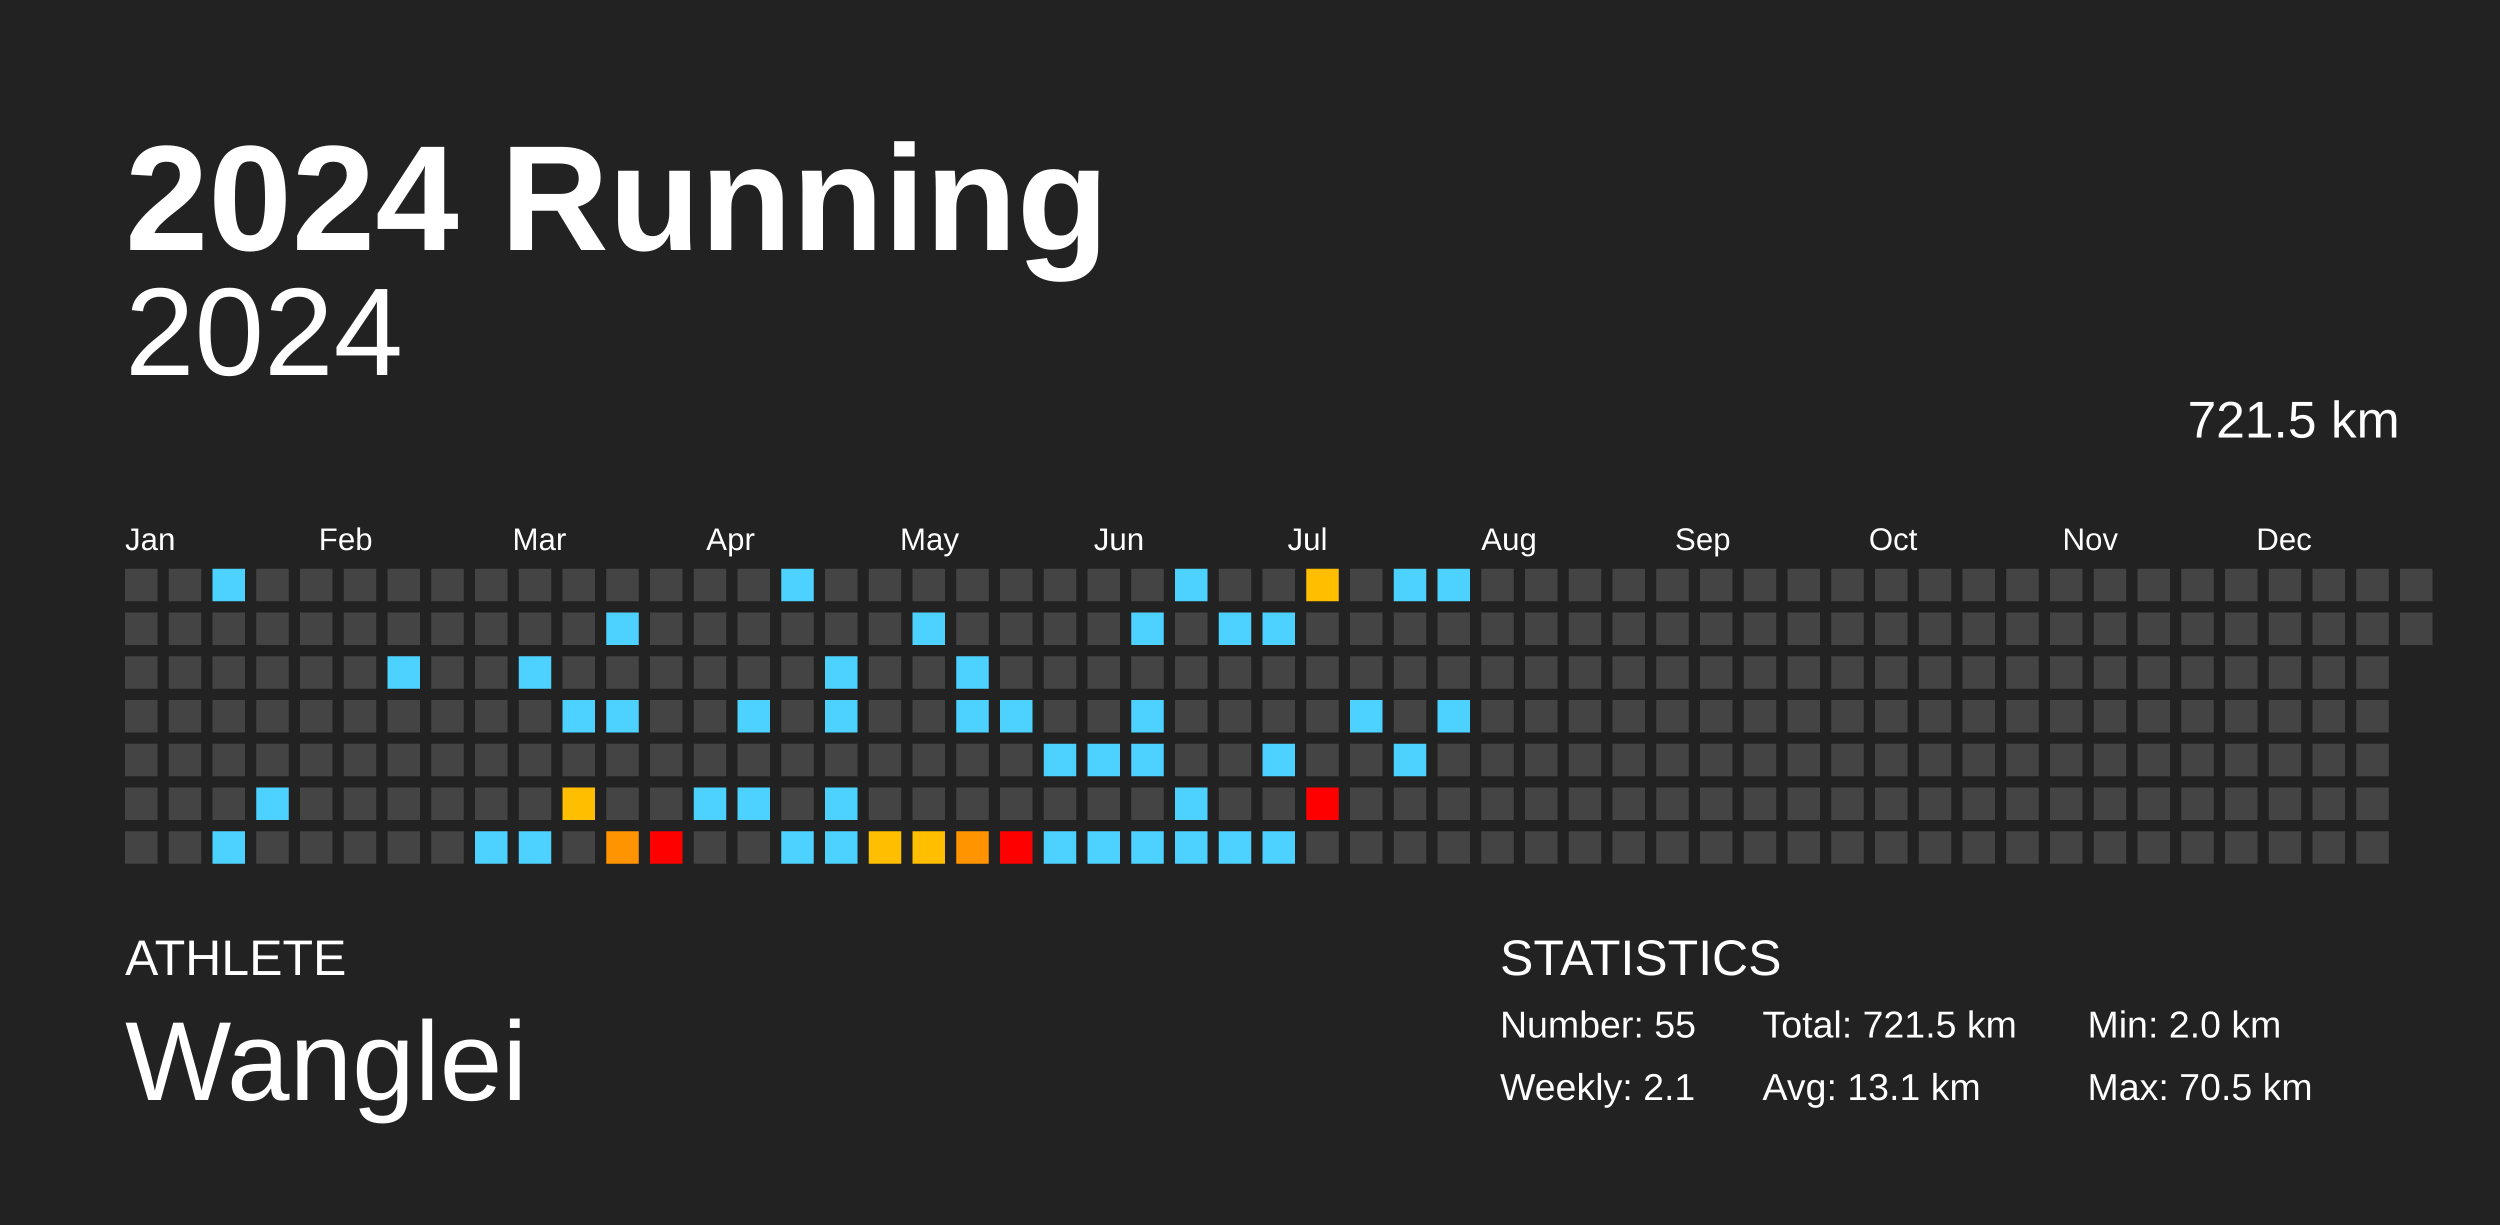
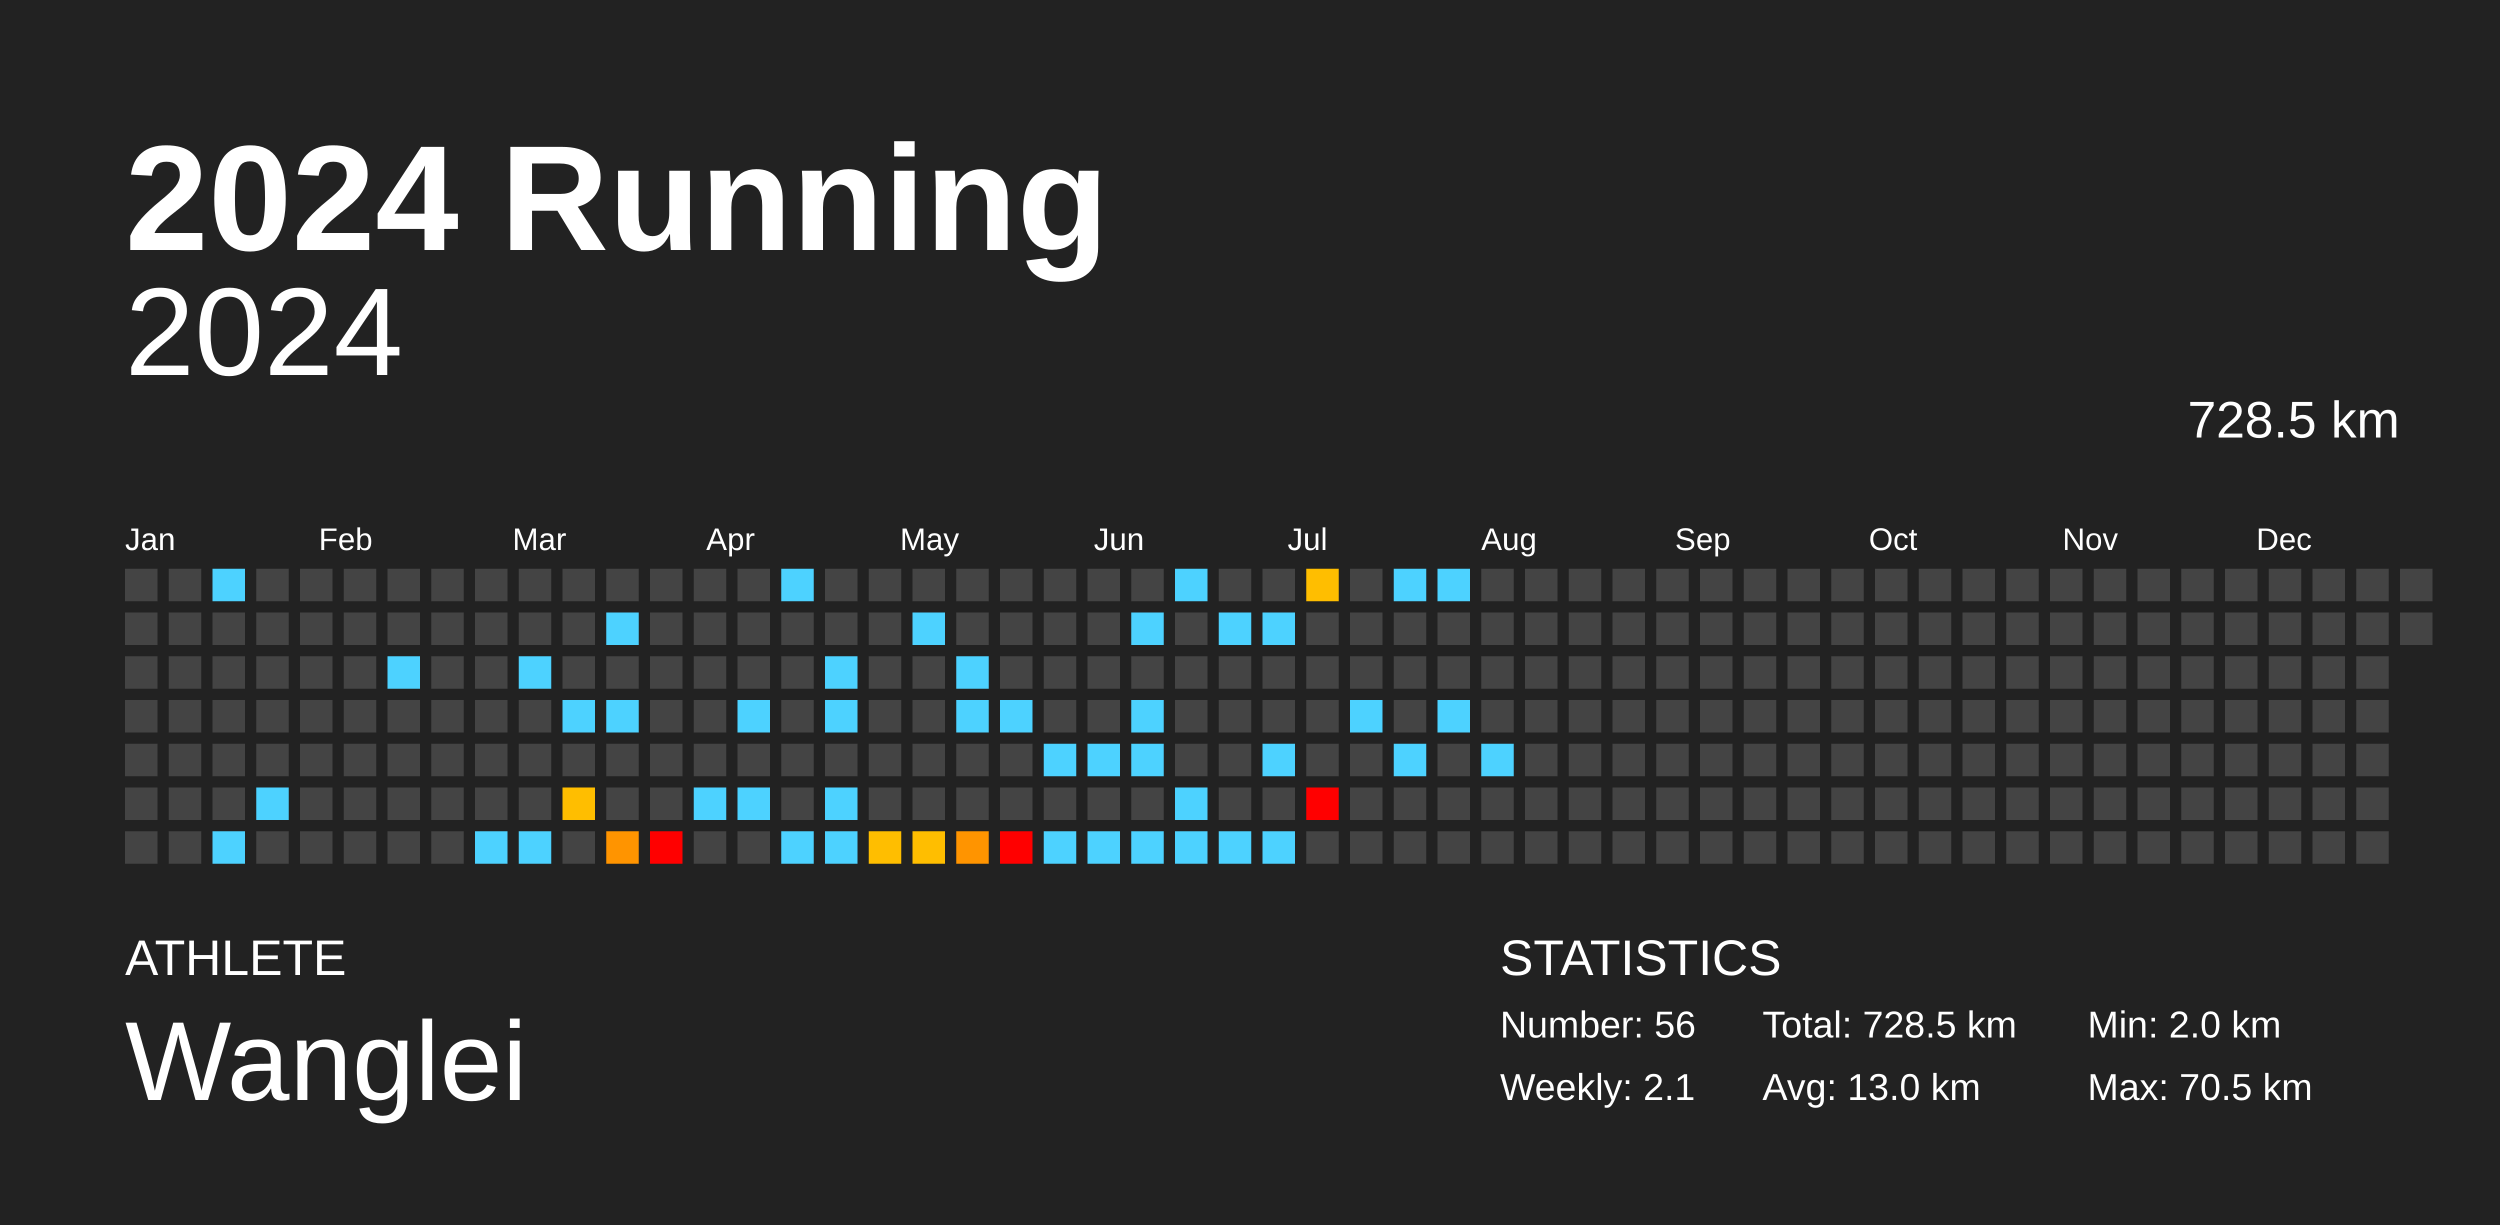
<svg xmlns="http://www.w3.org/2000/svg" baseProfile="full" height="98mm" version="1.1" viewBox="0,0,200,98" width="200mm">
  <defs />
  <rect fill="#222222" height="98" width="200" x="0" y="0" />
  <text fill="#FFFFFF" style="font-size:12px; font-family:Arial; font-weight:bold;" x="10" y="20">2024 Running</text>
  <text fill="#FFFFFF" style="font-size:4px; font-family:Arial" x="10" y="78">ATHLETE</text>
  <text fill="#FFFFFF" style="font-size:9px; font-family:Arial" x="10" y="88">Wanglei</text>
  <text fill="#FFFFFF" style="font-size:4px; font-family:Arial" x="120" y="78">STATISTICS</text>
-   <text fill="#FFFFFF" style="font-size:3px; font-family:Arial" x="120" y="83">Number: 55</text>
+   <text fill="#FFFFFF" style="font-size:3px; font-family:Arial" x="120" y="83">Number: 56</text>
  <text fill="#FFFFFF" style="font-size:3px; font-family:Arial" x="120" y="88">Weekly: 2.1</text>
-   <text fill="#FFFFFF" style="font-size:3px; font-family:Arial" x="141" y="83">Total: 721.5 km</text>
-   <text fill="#FFFFFF" style="font-size:3px; font-family:Arial" x="141" y="88">Avg: 13.1 km</text>
+   <text fill="#FFFFFF" style="font-size:3px; font-family:Arial" x="141" y="83">Total: 728.5 km</text>
+   <text fill="#FFFFFF" style="font-size:3px; font-family:Arial" x="141" y="88">Avg: 13.0 km</text>
  <text fill="#FFFFFF" style="font-size:3px; font-family:Arial" x="167" y="83">Min: 2.0 km</text>
  <text fill="#FFFFFF" style="font-size:3px; font-family:Arial" x="167" y="88">Max: 70.5 km</text>
  <text alignment-baseline="hanging" fill="#FFFFFF" style="font-size:10.0px; font-family:Arial;" x="10" y="30">2024</text>
-   <text alignment-baseline="hanging" fill="#FFFFFF" style="font-size:4.125px; font-family:Arial;" x="175" y="35">721.5 km</text>
+   <text alignment-baseline="hanging" fill="#FFFFFF" style="font-size:4.125px; font-family:Arial;" x="175" y="35">728.5 km</text>
  <text fill="#FFFFFF" style="font-size:2.5px; font-family:Arial" x="10.0" y="44">Jan</text>
  <text fill="#FFFFFF" style="font-size:2.5px; font-family:Arial" x="25.5" y="44">Feb</text>
  <text fill="#FFFFFF" style="font-size:2.5px; font-family:Arial" x="41.0" y="44">Mar</text>
  <text fill="#FFFFFF" style="font-size:2.5px; font-family:Arial" x="56.5" y="44">Apr</text>
  <text fill="#FFFFFF" style="font-size:2.5px; font-family:Arial" x="72.0" y="44">May</text>
  <text fill="#FFFFFF" style="font-size:2.5px; font-family:Arial" x="87.5" y="44">Jun</text>
  <text fill="#FFFFFF" style="font-size:2.5px; font-family:Arial" x="103.0" y="44">Jul</text>
  <text fill="#FFFFFF" style="font-size:2.5px; font-family:Arial" x="118.5" y="44">Aug</text>
  <text fill="#FFFFFF" style="font-size:2.5px; font-family:Arial" x="134.0" y="44">Sep</text>
  <text fill="#FFFFFF" style="font-size:2.5px; font-family:Arial" x="149.5" y="44">Oct</text>
  <text fill="#FFFFFF" style="font-size:2.5px; font-family:Arial" x="165.0" y="44">Nov</text>
  <text fill="#FFFFFF" style="font-size:2.5px; font-family:Arial" x="180.5" y="44">Dec</text>
  <rect fill="#444444" height="2.6" width="2.6" x="10.0" y="45.5" />
  <rect fill="#444444" height="2.6" width="2.6" x="10.0" y="49.0" />
  <rect fill="#444444" height="2.6" width="2.6" x="10.0" y="52.5" />
  <rect fill="#444444" height="2.6" width="2.6" x="10.0" y="56.0" />
  <rect fill="#444444" height="2.6" width="2.6" x="10.0" y="59.5" />
  <rect fill="#444444" height="2.6" width="2.6" x="10.0" y="63.0" />
  <rect fill="#444444" height="2.6" width="2.6" x="10.0" y="66.5" />
  <rect fill="#444444" height="2.6" width="2.6" x="13.5" y="45.5" />
  <rect fill="#444444" height="2.6" width="2.6" x="13.5" y="49.0" />
  <rect fill="#444444" height="2.6" width="2.6" x="13.5" y="52.5" />
  <rect fill="#444444" height="2.6" width="2.6" x="13.5" y="56.0" />
  <rect fill="#444444" height="2.6" width="2.6" x="13.5" y="59.5" />
  <rect fill="#444444" height="2.6" width="2.6" x="13.5" y="63.0" />
  <rect fill="#444444" height="2.6" width="2.6" x="13.5" y="66.5" />
  <rect fill="#4dd2ff" height="2.6" width="2.6" x="17.0" y="45.5" />
  <rect fill="#444444" height="2.6" width="2.6" x="17.0" y="49.0" />
  <rect fill="#444444" height="2.6" width="2.6" x="17.0" y="52.5" />
  <rect fill="#444444" height="2.6" width="2.6" x="17.0" y="56.0" />
  <rect fill="#444444" height="2.6" width="2.6" x="17.0" y="59.5" />
  <rect fill="#444444" height="2.6" width="2.6" x="17.0" y="63.0" />
  <rect fill="#4dd2ff" height="2.6" width="2.6" x="17.0" y="66.5" />
  <rect fill="#444444" height="2.6" width="2.6" x="20.5" y="45.5" />
  <rect fill="#444444" height="2.6" width="2.6" x="20.5" y="49.0" />
  <rect fill="#444444" height="2.6" width="2.6" x="20.5" y="52.5" />
  <rect fill="#444444" height="2.6" width="2.6" x="20.5" y="56.0" />
  <rect fill="#444444" height="2.6" width="2.6" x="20.5" y="59.5" />
  <rect fill="#4dd2ff" height="2.6" width="2.6" x="20.5" y="63.0" />
  <rect fill="#444444" height="2.6" width="2.6" x="20.5" y="66.5" />
  <rect fill="#444444" height="2.6" width="2.6" x="24.0" y="45.5" />
  <rect fill="#444444" height="2.6" width="2.6" x="24.0" y="49.0" />
  <rect fill="#444444" height="2.6" width="2.6" x="24.0" y="52.5" />
  <rect fill="#444444" height="2.6" width="2.6" x="24.0" y="56.0" />
  <rect fill="#444444" height="2.6" width="2.6" x="24.0" y="59.5" />
  <rect fill="#444444" height="2.6" width="2.6" x="24.0" y="63.0" />
  <rect fill="#444444" height="2.6" width="2.6" x="24.0" y="66.5" />
  <rect fill="#444444" height="2.6" width="2.6" x="27.5" y="45.5" />
  <rect fill="#444444" height="2.6" width="2.6" x="27.5" y="49.0" />
  <rect fill="#444444" height="2.6" width="2.6" x="27.5" y="52.5" />
  <rect fill="#444444" height="2.6" width="2.6" x="27.5" y="56.0" />
  <rect fill="#444444" height="2.6" width="2.6" x="27.5" y="59.5" />
  <rect fill="#444444" height="2.6" width="2.6" x="27.5" y="63.0" />
  <rect fill="#444444" height="2.6" width="2.6" x="27.5" y="66.5" />
  <rect fill="#444444" height="2.6" width="2.6" x="31.0" y="45.5" />
  <rect fill="#444444" height="2.6" width="2.6" x="31.0" y="49.0" />
  <rect fill="#4dd2ff" height="2.6" width="2.6" x="31.0" y="52.5" />
  <rect fill="#444444" height="2.6" width="2.6" x="31.0" y="56.0" />
  <rect fill="#444444" height="2.6" width="2.6" x="31.0" y="59.5" />
  <rect fill="#444444" height="2.6" width="2.6" x="31.0" y="63.0" />
  <rect fill="#444444" height="2.6" width="2.6" x="31.0" y="66.5" />
  <rect fill="#444444" height="2.6" width="2.6" x="34.5" y="45.5" />
  <rect fill="#444444" height="2.6" width="2.6" x="34.5" y="49.0" />
  <rect fill="#444444" height="2.6" width="2.6" x="34.5" y="52.5" />
  <rect fill="#444444" height="2.6" width="2.6" x="34.5" y="56.0" />
  <rect fill="#444444" height="2.6" width="2.6" x="34.5" y="59.5" />
  <rect fill="#444444" height="2.6" width="2.6" x="34.5" y="63.0" />
  <rect fill="#444444" height="2.6" width="2.6" x="34.5" y="66.5" />
  <rect fill="#444444" height="2.6" width="2.6" x="38.0" y="45.5" />
  <rect fill="#444444" height="2.6" width="2.6" x="38.0" y="49.0" />
  <rect fill="#444444" height="2.6" width="2.6" x="38.0" y="52.5" />
  <rect fill="#444444" height="2.6" width="2.6" x="38.0" y="56.0" />
  <rect fill="#444444" height="2.6" width="2.6" x="38.0" y="59.5" />
  <rect fill="#444444" height="2.6" width="2.6" x="38.0" y="63.0" />
  <rect fill="#4dd2ff" height="2.6" width="2.6" x="38.0" y="66.5" />
  <rect fill="#444444" height="2.6" width="2.6" x="41.5" y="45.5" />
  <rect fill="#444444" height="2.6" width="2.6" x="41.5" y="49.0" />
  <rect fill="#4dd2ff" height="2.6" width="2.6" x="41.5" y="52.5" />
  <rect fill="#444444" height="2.6" width="2.6" x="41.5" y="56.0" />
  <rect fill="#444444" height="2.6" width="2.6" x="41.5" y="59.5" />
  <rect fill="#444444" height="2.6" width="2.6" x="41.5" y="63.0" />
  <rect fill="#4dd2ff" height="2.6" width="2.6" x="41.5" y="66.5" />
  <rect fill="#444444" height="2.6" width="2.6" x="45.0" y="45.5" />
  <rect fill="#444444" height="2.6" width="2.6" x="45.0" y="49.0" />
  <rect fill="#444444" height="2.6" width="2.6" x="45.0" y="52.5" />
  <rect fill="#4dd2ff" height="2.6" width="2.6" x="45.0" y="56.0" />
  <rect fill="#444444" height="2.6" width="2.6" x="45.0" y="59.5" />
  <rect fill="#ffbe00" height="2.6" width="2.6" x="45.0" y="63.0" />
  <rect fill="#444444" height="2.6" width="2.6" x="45.0" y="66.5" />
  <rect fill="#444444" height="2.6" width="2.6" x="48.5" y="45.5" />
  <rect fill="#4dd2ff" height="2.6" width="2.6" x="48.5" y="49.0" />
  <rect fill="#444444" height="2.6" width="2.6" x="48.5" y="52.5" />
  <rect fill="#4dd2ff" height="2.6" width="2.6" x="48.5" y="56.0" />
  <rect fill="#444444" height="2.6" width="2.6" x="48.5" y="59.5" />
  <rect fill="#444444" height="2.6" width="2.6" x="48.5" y="63.0" />
  <rect fill="#ff9400" height="2.6" width="2.6" x="48.5" y="66.5" />
  <rect fill="#444444" height="2.6" width="2.6" x="52.0" y="45.5" />
  <rect fill="#444444" height="2.6" width="2.6" x="52.0" y="49.0" />
  <rect fill="#444444" height="2.6" width="2.6" x="52.0" y="52.5" />
  <rect fill="#444444" height="2.6" width="2.6" x="52.0" y="56.0" />
  <rect fill="#444444" height="2.6" width="2.6" x="52.0" y="59.5" />
  <rect fill="#444444" height="2.6" width="2.6" x="52.0" y="63.0" />
  <rect fill="red" height="2.6" width="2.6" x="52.0" y="66.5" />
  <rect fill="#444444" height="2.6" width="2.6" x="55.5" y="45.5" />
  <rect fill="#444444" height="2.6" width="2.6" x="55.5" y="49.0" />
  <rect fill="#444444" height="2.6" width="2.6" x="55.5" y="52.5" />
  <rect fill="#444444" height="2.6" width="2.6" x="55.5" y="56.0" />
  <rect fill="#444444" height="2.6" width="2.6" x="55.5" y="59.5" />
  <rect fill="#4dd2ff" height="2.6" width="2.6" x="55.5" y="63.0" />
  <rect fill="#444444" height="2.6" width="2.6" x="55.5" y="66.5" />
  <rect fill="#444444" height="2.6" width="2.6" x="59.0" y="45.5" />
  <rect fill="#444444" height="2.6" width="2.6" x="59.0" y="49.0" />
  <rect fill="#444444" height="2.6" width="2.6" x="59.0" y="52.5" />
  <rect fill="#4dd2ff" height="2.6" width="2.6" x="59.0" y="56.0" />
  <rect fill="#444444" height="2.6" width="2.6" x="59.0" y="59.5" />
  <rect fill="#4dd2ff" height="2.6" width="2.6" x="59.0" y="63.0" />
  <rect fill="#444444" height="2.6" width="2.6" x="59.0" y="66.5" />
  <rect fill="#4dd2ff" height="2.6" width="2.6" x="62.5" y="45.5" />
  <rect fill="#444444" height="2.6" width="2.6" x="62.5" y="49.0" />
  <rect fill="#444444" height="2.6" width="2.6" x="62.5" y="52.5" />
  <rect fill="#444444" height="2.6" width="2.6" x="62.5" y="56.0" />
  <rect fill="#444444" height="2.6" width="2.6" x="62.5" y="59.5" />
  <rect fill="#444444" height="2.6" width="2.6" x="62.5" y="63.0" />
  <rect fill="#4dd2ff" height="2.6" width="2.6" x="62.5" y="66.5" />
  <rect fill="#444444" height="2.6" width="2.6" x="66.0" y="45.5" />
  <rect fill="#444444" height="2.6" width="2.6" x="66.0" y="49.0" />
  <rect fill="#4dd2ff" height="2.6" width="2.6" x="66.0" y="52.5" />
  <rect fill="#4dd2ff" height="2.6" width="2.6" x="66.0" y="56.0" />
  <rect fill="#444444" height="2.6" width="2.6" x="66.0" y="59.5" />
  <rect fill="#4dd2ff" height="2.6" width="2.6" x="66.0" y="63.0" />
  <rect fill="#4dd2ff" height="2.6" width="2.6" x="66.0" y="66.5" />
  <rect fill="#444444" height="2.6" width="2.6" x="69.5" y="45.5" />
  <rect fill="#444444" height="2.6" width="2.6" x="69.5" y="49.0" />
  <rect fill="#444444" height="2.6" width="2.6" x="69.5" y="52.5" />
  <rect fill="#444444" height="2.6" width="2.6" x="69.5" y="56.0" />
  <rect fill="#444444" height="2.6" width="2.6" x="69.5" y="59.5" />
  <rect fill="#444444" height="2.6" width="2.6" x="69.5" y="63.0" />
  <rect fill="#ffbe00" height="2.6" width="2.6" x="69.5" y="66.5" />
  <rect fill="#444444" height="2.6" width="2.6" x="73.0" y="45.5" />
  <rect fill="#4dd2ff" height="2.6" width="2.6" x="73.0" y="49.0" />
  <rect fill="#444444" height="2.6" width="2.6" x="73.0" y="52.5" />
  <rect fill="#444444" height="2.6" width="2.6" x="73.0" y="56.0" />
  <rect fill="#444444" height="2.6" width="2.6" x="73.0" y="59.5" />
  <rect fill="#444444" height="2.6" width="2.6" x="73.0" y="63.0" />
  <rect fill="#ffbe00" height="2.6" width="2.6" x="73.0" y="66.5" />
  <rect fill="#444444" height="2.6" width="2.6" x="76.5" y="45.5" />
  <rect fill="#444444" height="2.6" width="2.6" x="76.5" y="49.0" />
  <rect fill="#4dd2ff" height="2.6" width="2.6" x="76.5" y="52.5" />
  <rect fill="#4dd2ff" height="2.6" width="2.6" x="76.5" y="56.0" />
  <rect fill="#444444" height="2.6" width="2.6" x="76.5" y="59.5" />
  <rect fill="#444444" height="2.6" width="2.6" x="76.5" y="63.0" />
  <rect fill="#ff9400" height="2.6" width="2.6" x="76.5" y="66.5" />
  <rect fill="#444444" height="2.6" width="2.6" x="80.0" y="45.5" />
  <rect fill="#444444" height="2.6" width="2.6" x="80.0" y="49.0" />
  <rect fill="#444444" height="2.6" width="2.6" x="80.0" y="52.5" />
  <rect fill="#4dd2ff" height="2.6" width="2.6" x="80.0" y="56.0" />
  <rect fill="#444444" height="2.6" width="2.6" x="80.0" y="59.5" />
  <rect fill="#444444" height="2.6" width="2.6" x="80.0" y="63.0" />
  <rect fill="red" height="2.6" width="2.6" x="80.0" y="66.5" />
  <rect fill="#444444" height="2.6" width="2.6" x="83.5" y="45.5" />
  <rect fill="#444444" height="2.6" width="2.6" x="83.5" y="49.0" />
  <rect fill="#444444" height="2.6" width="2.6" x="83.5" y="52.5" />
  <rect fill="#444444" height="2.6" width="2.6" x="83.5" y="56.0" />
  <rect fill="#4dd2ff" height="2.6" width="2.6" x="83.5" y="59.5" />
  <rect fill="#444444" height="2.6" width="2.6" x="83.5" y="63.0" />
  <rect fill="#4dd2ff" height="2.6" width="2.6" x="83.5" y="66.5" />
  <rect fill="#444444" height="2.6" width="2.6" x="87.0" y="45.5" />
  <rect fill="#444444" height="2.6" width="2.6" x="87.0" y="49.0" />
  <rect fill="#444444" height="2.6" width="2.6" x="87.0" y="52.5" />
  <rect fill="#444444" height="2.6" width="2.6" x="87.0" y="56.0" />
  <rect fill="#4dd2ff" height="2.6" width="2.6" x="87.0" y="59.5" />
  <rect fill="#444444" height="2.6" width="2.6" x="87.0" y="63.0" />
  <rect fill="#4dd2ff" height="2.6" width="2.6" x="87.0" y="66.5" />
  <rect fill="#444444" height="2.6" width="2.6" x="90.5" y="45.5" />
  <rect fill="#4dd2ff" height="2.6" width="2.6" x="90.5" y="49.0" />
  <rect fill="#444444" height="2.6" width="2.6" x="90.5" y="52.5" />
  <rect fill="#4dd2ff" height="2.6" width="2.6" x="90.5" y="56.0" />
  <rect fill="#4dd2ff" height="2.6" width="2.6" x="90.5" y="59.5" />
  <rect fill="#444444" height="2.6" width="2.6" x="90.5" y="63.0" />
  <rect fill="#4dd2ff" height="2.6" width="2.6" x="90.5" y="66.5" />
  <rect fill="#4dd2ff" height="2.6" width="2.6" x="94.0" y="45.5" />
  <rect fill="#444444" height="2.6" width="2.6" x="94.0" y="49.0" />
  <rect fill="#444444" height="2.6" width="2.6" x="94.0" y="52.5" />
  <rect fill="#444444" height="2.6" width="2.6" x="94.0" y="56.0" />
  <rect fill="#444444" height="2.6" width="2.6" x="94.0" y="59.5" />
  <rect fill="#4dd2ff" height="2.6" width="2.6" x="94.0" y="63.0" />
  <rect fill="#4dd2ff" height="2.6" width="2.6" x="94.0" y="66.5" />
  <rect fill="#444444" height="2.6" width="2.6" x="97.5" y="45.5" />
  <rect fill="#4dd2ff" height="2.6" width="2.6" x="97.5" y="49.0" />
  <rect fill="#444444" height="2.6" width="2.6" x="97.5" y="52.5" />
  <rect fill="#444444" height="2.6" width="2.6" x="97.5" y="56.0" />
  <rect fill="#444444" height="2.6" width="2.6" x="97.5" y="59.5" />
  <rect fill="#444444" height="2.6" width="2.6" x="97.5" y="63.0" />
  <rect fill="#4dd2ff" height="2.6" width="2.6" x="97.5" y="66.5" />
  <rect fill="#444444" height="2.6" width="2.6" x="101.0" y="45.5" />
  <rect fill="#4dd2ff" height="2.6" width="2.6" x="101.0" y="49.0" />
  <rect fill="#444444" height="2.6" width="2.6" x="101.0" y="52.5" />
  <rect fill="#444444" height="2.6" width="2.6" x="101.0" y="56.0" />
  <rect fill="#4dd2ff" height="2.6" width="2.6" x="101.0" y="59.5" />
  <rect fill="#444444" height="2.6" width="2.6" x="101.0" y="63.0" />
  <rect fill="#4dd2ff" height="2.6" width="2.6" x="101.0" y="66.5" />
  <rect fill="#ffbe00" height="2.6" width="2.6" x="104.5" y="45.5" />
  <rect fill="#444444" height="2.6" width="2.6" x="104.5" y="49.0" />
  <rect fill="#444444" height="2.6" width="2.6" x="104.5" y="52.5" />
  <rect fill="#444444" height="2.6" width="2.6" x="104.5" y="56.0" />
  <rect fill="#444444" height="2.6" width="2.6" x="104.5" y="59.5" />
  <rect fill="red" height="2.6" width="2.6" x="104.5" y="63.0" />
  <rect fill="#444444" height="2.6" width="2.6" x="104.5" y="66.5" />
  <rect fill="#444444" height="2.6" width="2.6" x="108.0" y="45.5" />
  <rect fill="#444444" height="2.6" width="2.6" x="108.0" y="49.0" />
  <rect fill="#444444" height="2.6" width="2.6" x="108.0" y="52.5" />
  <rect fill="#4dd2ff" height="2.6" width="2.6" x="108.0" y="56.0" />
  <rect fill="#444444" height="2.6" width="2.6" x="108.0" y="59.5" />
  <rect fill="#444444" height="2.6" width="2.6" x="108.0" y="63.0" />
  <rect fill="#444444" height="2.6" width="2.6" x="108.0" y="66.5" />
  <rect fill="#4dd2ff" height="2.6" width="2.6" x="111.5" y="45.5" />
  <rect fill="#444444" height="2.6" width="2.6" x="111.5" y="49.0" />
  <rect fill="#444444" height="2.6" width="2.6" x="111.5" y="52.5" />
  <rect fill="#444444" height="2.6" width="2.6" x="111.5" y="56.0" />
  <rect fill="#4dd2ff" height="2.6" width="2.6" x="111.5" y="59.5" />
  <rect fill="#444444" height="2.6" width="2.6" x="111.5" y="63.0" />
  <rect fill="#444444" height="2.6" width="2.6" x="111.5" y="66.5" />
  <rect fill="#4dd2ff" height="2.6" width="2.6" x="115.0" y="45.5" />
  <rect fill="#444444" height="2.6" width="2.6" x="115.0" y="49.0" />
  <rect fill="#444444" height="2.6" width="2.6" x="115.0" y="52.5" />
  <rect fill="#4dd2ff" height="2.6" width="2.6" x="115.0" y="56.0" />
  <rect fill="#444444" height="2.6" width="2.6" x="115.0" y="59.5" />
  <rect fill="#444444" height="2.6" width="2.6" x="115.0" y="63.0" />
  <rect fill="#444444" height="2.6" width="2.6" x="115.0" y="66.5" />
  <rect fill="#444444" height="2.6" width="2.6" x="118.5" y="45.5" />
  <rect fill="#444444" height="2.6" width="2.6" x="118.5" y="49.0" />
  <rect fill="#444444" height="2.6" width="2.6" x="118.5" y="52.5" />
  <rect fill="#444444" height="2.6" width="2.6" x="118.5" y="56.0" />
-   <rect fill="#444444" height="2.6" width="2.6" x="118.5" y="59.5" />
+   <rect fill="#4dd2ff" height="2.6" width="2.6" x="118.5" y="59.5" />
  <rect fill="#444444" height="2.6" width="2.6" x="118.5" y="63.0" />
  <rect fill="#444444" height="2.6" width="2.6" x="118.5" y="66.5" />
  <rect fill="#444444" height="2.6" width="2.6" x="122.0" y="45.5" />
  <rect fill="#444444" height="2.6" width="2.6" x="122.0" y="49.0" />
  <rect fill="#444444" height="2.6" width="2.6" x="122.0" y="52.5" />
  <rect fill="#444444" height="2.6" width="2.6" x="122.0" y="56.0" />
  <rect fill="#444444" height="2.6" width="2.6" x="122.0" y="59.5" />
  <rect fill="#444444" height="2.6" width="2.6" x="122.0" y="63.0" />
  <rect fill="#444444" height="2.6" width="2.6" x="122.0" y="66.5" />
  <rect fill="#444444" height="2.6" width="2.6" x="125.5" y="45.5" />
  <rect fill="#444444" height="2.6" width="2.6" x="125.5" y="49.0" />
  <rect fill="#444444" height="2.6" width="2.6" x="125.5" y="52.5" />
  <rect fill="#444444" height="2.6" width="2.6" x="125.5" y="56.0" />
  <rect fill="#444444" height="2.6" width="2.6" x="125.5" y="59.5" />
  <rect fill="#444444" height="2.6" width="2.6" x="125.5" y="63.0" />
  <rect fill="#444444" height="2.6" width="2.6" x="125.5" y="66.5" />
  <rect fill="#444444" height="2.6" width="2.6" x="129.0" y="45.5" />
  <rect fill="#444444" height="2.6" width="2.6" x="129.0" y="49.0" />
  <rect fill="#444444" height="2.6" width="2.6" x="129.0" y="52.5" />
  <rect fill="#444444" height="2.6" width="2.6" x="129.0" y="56.0" />
  <rect fill="#444444" height="2.6" width="2.6" x="129.0" y="59.5" />
  <rect fill="#444444" height="2.6" width="2.6" x="129.0" y="63.0" />
  <rect fill="#444444" height="2.6" width="2.6" x="129.0" y="66.5" />
  <rect fill="#444444" height="2.6" width="2.6" x="132.5" y="45.5" />
  <rect fill="#444444" height="2.6" width="2.6" x="132.5" y="49.0" />
  <rect fill="#444444" height="2.6" width="2.6" x="132.5" y="52.5" />
  <rect fill="#444444" height="2.6" width="2.6" x="132.5" y="56.0" />
  <rect fill="#444444" height="2.6" width="2.6" x="132.5" y="59.5" />
  <rect fill="#444444" height="2.6" width="2.6" x="132.5" y="63.0" />
  <rect fill="#444444" height="2.6" width="2.6" x="132.5" y="66.5" />
  <rect fill="#444444" height="2.6" width="2.6" x="136.0" y="45.5" />
  <rect fill="#444444" height="2.6" width="2.6" x="136.0" y="49.0" />
  <rect fill="#444444" height="2.6" width="2.6" x="136.0" y="52.5" />
  <rect fill="#444444" height="2.6" width="2.6" x="136.0" y="56.0" />
  <rect fill="#444444" height="2.6" width="2.6" x="136.0" y="59.5" />
  <rect fill="#444444" height="2.6" width="2.6" x="136.0" y="63.0" />
  <rect fill="#444444" height="2.6" width="2.6" x="136.0" y="66.5" />
  <rect fill="#444444" height="2.6" width="2.6" x="139.5" y="45.5" />
  <rect fill="#444444" height="2.6" width="2.6" x="139.5" y="49.0" />
  <rect fill="#444444" height="2.6" width="2.6" x="139.5" y="52.5" />
  <rect fill="#444444" height="2.6" width="2.6" x="139.5" y="56.0" />
  <rect fill="#444444" height="2.6" width="2.6" x="139.5" y="59.5" />
  <rect fill="#444444" height="2.6" width="2.6" x="139.5" y="63.0" />
  <rect fill="#444444" height="2.6" width="2.6" x="139.5" y="66.5" />
  <rect fill="#444444" height="2.6" width="2.6" x="143.0" y="45.5" />
  <rect fill="#444444" height="2.6" width="2.6" x="143.0" y="49.0" />
  <rect fill="#444444" height="2.6" width="2.6" x="143.0" y="52.5" />
  <rect fill="#444444" height="2.6" width="2.6" x="143.0" y="56.0" />
  <rect fill="#444444" height="2.6" width="2.6" x="143.0" y="59.5" />
  <rect fill="#444444" height="2.6" width="2.6" x="143.0" y="63.0" />
  <rect fill="#444444" height="2.6" width="2.6" x="143.0" y="66.5" />
  <rect fill="#444444" height="2.6" width="2.6" x="146.5" y="45.5" />
  <rect fill="#444444" height="2.6" width="2.6" x="146.5" y="49.0" />
  <rect fill="#444444" height="2.6" width="2.6" x="146.5" y="52.5" />
  <rect fill="#444444" height="2.6" width="2.6" x="146.5" y="56.0" />
  <rect fill="#444444" height="2.6" width="2.6" x="146.5" y="59.5" />
  <rect fill="#444444" height="2.6" width="2.6" x="146.5" y="63.0" />
  <rect fill="#444444" height="2.6" width="2.6" x="146.5" y="66.5" />
  <rect fill="#444444" height="2.6" width="2.6" x="150.0" y="45.5" />
  <rect fill="#444444" height="2.6" width="2.6" x="150.0" y="49.0" />
  <rect fill="#444444" height="2.6" width="2.6" x="150.0" y="52.5" />
  <rect fill="#444444" height="2.6" width="2.6" x="150.0" y="56.0" />
  <rect fill="#444444" height="2.6" width="2.6" x="150.0" y="59.5" />
  <rect fill="#444444" height="2.6" width="2.6" x="150.0" y="63.0" />
  <rect fill="#444444" height="2.6" width="2.6" x="150.0" y="66.5" />
  <rect fill="#444444" height="2.6" width="2.6" x="153.5" y="45.5" />
  <rect fill="#444444" height="2.6" width="2.6" x="153.5" y="49.0" />
  <rect fill="#444444" height="2.6" width="2.6" x="153.5" y="52.5" />
  <rect fill="#444444" height="2.6" width="2.6" x="153.5" y="56.0" />
  <rect fill="#444444" height="2.6" width="2.6" x="153.5" y="59.5" />
  <rect fill="#444444" height="2.6" width="2.6" x="153.5" y="63.0" />
  <rect fill="#444444" height="2.6" width="2.6" x="153.5" y="66.5" />
  <rect fill="#444444" height="2.6" width="2.6" x="157.0" y="45.5" />
  <rect fill="#444444" height="2.6" width="2.6" x="157.0" y="49.0" />
  <rect fill="#444444" height="2.6" width="2.6" x="157.0" y="52.5" />
  <rect fill="#444444" height="2.6" width="2.6" x="157.0" y="56.0" />
  <rect fill="#444444" height="2.6" width="2.6" x="157.0" y="59.5" />
  <rect fill="#444444" height="2.6" width="2.6" x="157.0" y="63.0" />
  <rect fill="#444444" height="2.6" width="2.6" x="157.0" y="66.5" />
  <rect fill="#444444" height="2.6" width="2.6" x="160.5" y="45.5" />
  <rect fill="#444444" height="2.6" width="2.6" x="160.5" y="49.0" />
  <rect fill="#444444" height="2.6" width="2.6" x="160.5" y="52.5" />
  <rect fill="#444444" height="2.6" width="2.6" x="160.5" y="56.0" />
  <rect fill="#444444" height="2.6" width="2.6" x="160.5" y="59.5" />
  <rect fill="#444444" height="2.6" width="2.6" x="160.5" y="63.0" />
  <rect fill="#444444" height="2.6" width="2.6" x="160.5" y="66.5" />
  <rect fill="#444444" height="2.6" width="2.6" x="164.0" y="45.5" />
  <rect fill="#444444" height="2.6" width="2.6" x="164.0" y="49.0" />
  <rect fill="#444444" height="2.6" width="2.6" x="164.0" y="52.5" />
  <rect fill="#444444" height="2.6" width="2.6" x="164.0" y="56.0" />
  <rect fill="#444444" height="2.6" width="2.6" x="164.0" y="59.5" />
  <rect fill="#444444" height="2.6" width="2.6" x="164.0" y="63.0" />
  <rect fill="#444444" height="2.6" width="2.6" x="164.0" y="66.5" />
  <rect fill="#444444" height="2.6" width="2.6" x="167.5" y="45.5" />
  <rect fill="#444444" height="2.6" width="2.6" x="167.5" y="49.0" />
  <rect fill="#444444" height="2.6" width="2.6" x="167.5" y="52.5" />
  <rect fill="#444444" height="2.6" width="2.6" x="167.5" y="56.0" />
  <rect fill="#444444" height="2.6" width="2.6" x="167.5" y="59.5" />
  <rect fill="#444444" height="2.6" width="2.6" x="167.5" y="63.0" />
  <rect fill="#444444" height="2.6" width="2.6" x="167.5" y="66.5" />
  <rect fill="#444444" height="2.6" width="2.6" x="171.0" y="45.5" />
  <rect fill="#444444" height="2.6" width="2.6" x="171.0" y="49.0" />
  <rect fill="#444444" height="2.6" width="2.6" x="171.0" y="52.5" />
  <rect fill="#444444" height="2.6" width="2.6" x="171.0" y="56.0" />
  <rect fill="#444444" height="2.6" width="2.6" x="171.0" y="59.5" />
  <rect fill="#444444" height="2.6" width="2.6" x="171.0" y="63.0" />
  <rect fill="#444444" height="2.6" width="2.6" x="171.0" y="66.5" />
  <rect fill="#444444" height="2.6" width="2.6" x="174.5" y="45.5" />
  <rect fill="#444444" height="2.6" width="2.6" x="174.5" y="49.0" />
  <rect fill="#444444" height="2.6" width="2.6" x="174.5" y="52.5" />
  <rect fill="#444444" height="2.6" width="2.6" x="174.5" y="56.0" />
  <rect fill="#444444" height="2.6" width="2.6" x="174.5" y="59.5" />
  <rect fill="#444444" height="2.6" width="2.6" x="174.5" y="63.0" />
  <rect fill="#444444" height="2.6" width="2.6" x="174.5" y="66.5" />
  <rect fill="#444444" height="2.6" width="2.6" x="178.0" y="45.5" />
  <rect fill="#444444" height="2.6" width="2.6" x="178.0" y="49.0" />
  <rect fill="#444444" height="2.6" width="2.6" x="178.0" y="52.5" />
  <rect fill="#444444" height="2.6" width="2.6" x="178.0" y="56.0" />
  <rect fill="#444444" height="2.6" width="2.6" x="178.0" y="59.5" />
  <rect fill="#444444" height="2.6" width="2.6" x="178.0" y="63.0" />
  <rect fill="#444444" height="2.6" width="2.6" x="178.0" y="66.5" />
  <rect fill="#444444" height="2.6" width="2.6" x="181.5" y="45.5" />
  <rect fill="#444444" height="2.6" width="2.6" x="181.5" y="49.0" />
  <rect fill="#444444" height="2.6" width="2.6" x="181.5" y="52.5" />
  <rect fill="#444444" height="2.6" width="2.6" x="181.5" y="56.0" />
  <rect fill="#444444" height="2.6" width="2.6" x="181.5" y="59.5" />
  <rect fill="#444444" height="2.6" width="2.6" x="181.5" y="63.0" />
  <rect fill="#444444" height="2.6" width="2.6" x="181.5" y="66.5" />
  <rect fill="#444444" height="2.6" width="2.6" x="185.0" y="45.5" />
  <rect fill="#444444" height="2.6" width="2.6" x="185.0" y="49.0" />
  <rect fill="#444444" height="2.6" width="2.6" x="185.0" y="52.5" />
  <rect fill="#444444" height="2.6" width="2.6" x="185.0" y="56.0" />
  <rect fill="#444444" height="2.6" width="2.6" x="185.0" y="59.5" />
  <rect fill="#444444" height="2.6" width="2.6" x="185.0" y="63.0" />
  <rect fill="#444444" height="2.6" width="2.6" x="185.0" y="66.5" />
  <rect fill="#444444" height="2.6" width="2.6" x="188.5" y="45.5" />
  <rect fill="#444444" height="2.6" width="2.6" x="188.5" y="49.0" />
  <rect fill="#444444" height="2.6" width="2.6" x="188.5" y="52.5" />
  <rect fill="#444444" height="2.6" width="2.6" x="188.5" y="56.0" />
  <rect fill="#444444" height="2.6" width="2.6" x="188.5" y="59.5" />
  <rect fill="#444444" height="2.6" width="2.6" x="188.5" y="63.0" />
  <rect fill="#444444" height="2.6" width="2.6" x="188.5" y="66.5" />
  <rect fill="#444444" height="2.6" width="2.6" x="192.0" y="45.5" />
  <rect fill="#444444" height="2.6" width="2.6" x="192.0" y="49.0" />
</svg>
